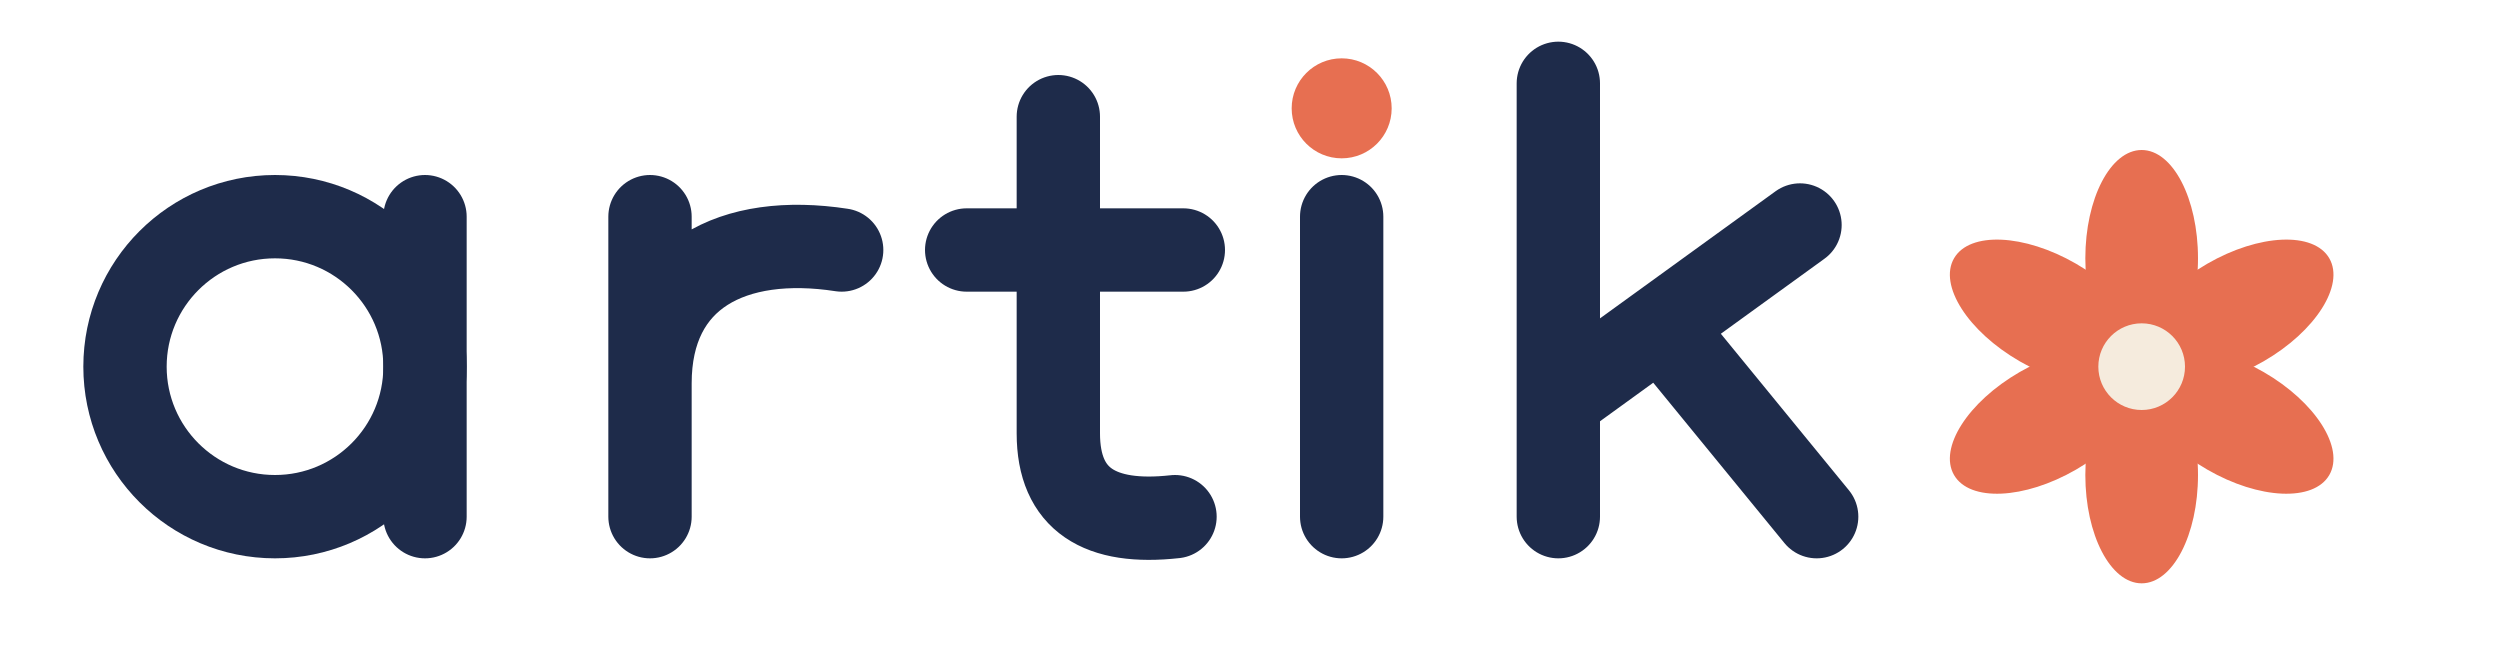
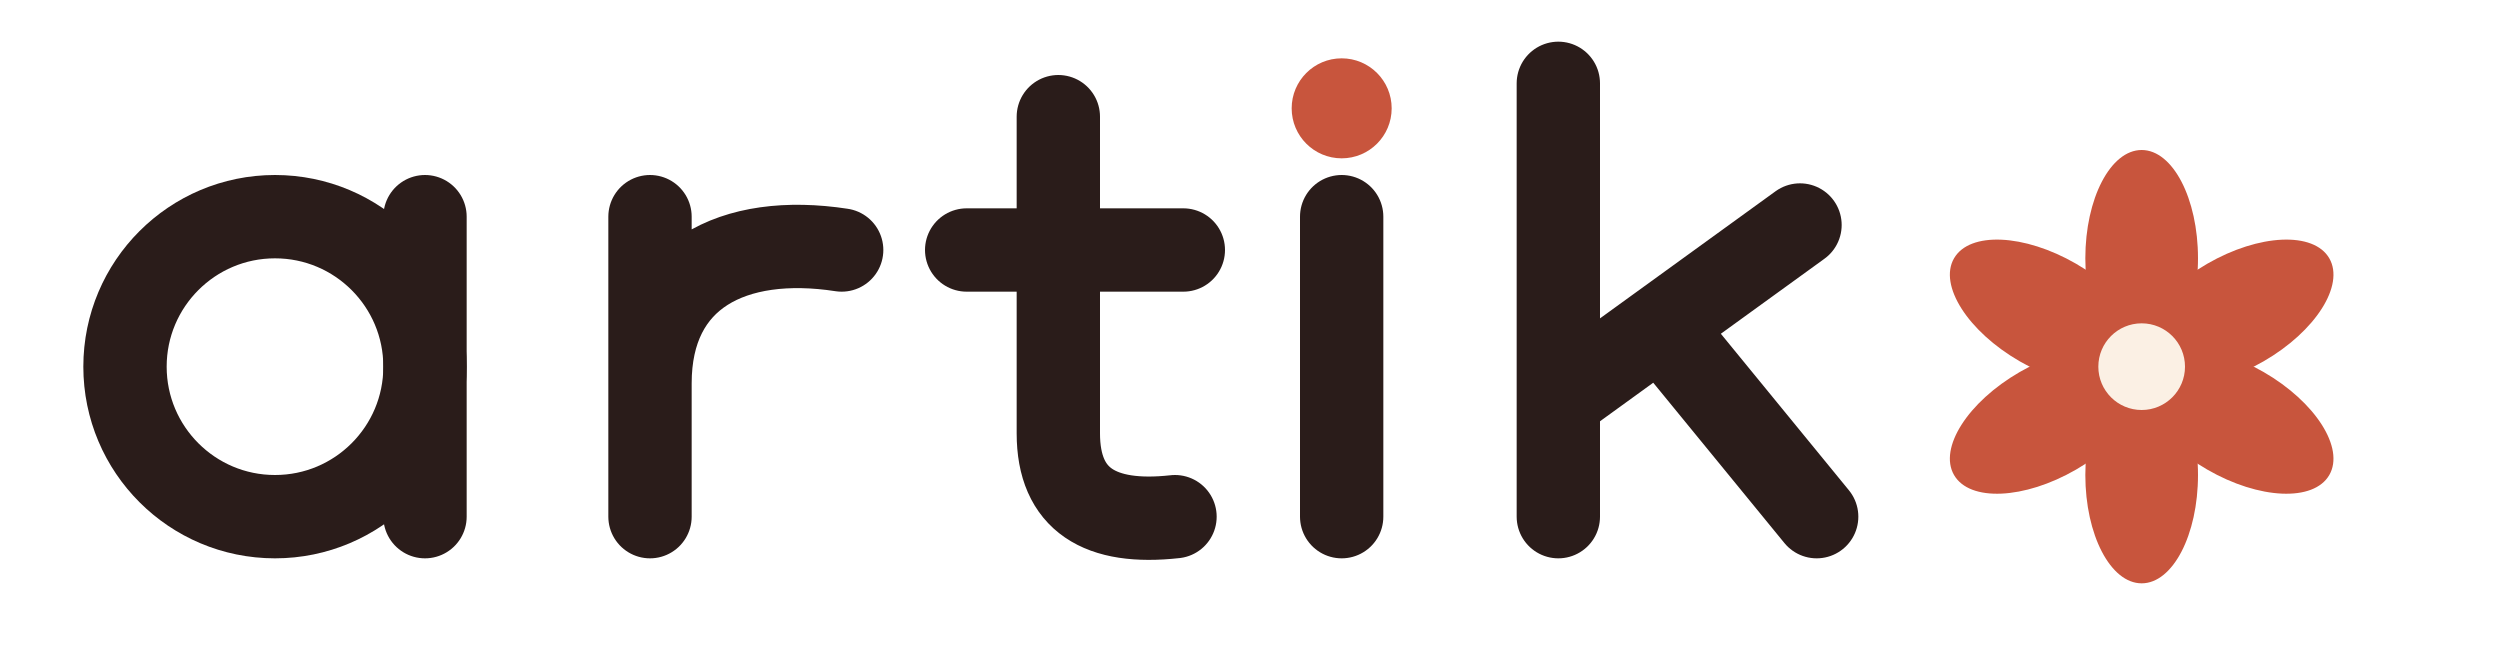
<svg xmlns="http://www.w3.org/2000/svg" viewBox="-6 -8 600 156" role="img" aria-label="Artiko">
-   <g fill="none" stroke="#1E2B4A" stroke-width="20" stroke-linecap="round" stroke-linejoin="round">
+   <g fill="none" stroke="#2A1C1A" stroke-width="20" stroke-linecap="round" stroke-linejoin="round">
    <circle cx="60" cy="80" r="36" />
    <path d="M96 44 V116" />
    <path d="M150 44 V116 M150 84 C150 58 170 48 196 52" />
    <path d="M248 20 V96 C248 112 258 118 276 116 M226 52 H278" />
    <path d="M316 44 V116" />
    <path d="M368 12 V116 M426 46 L368 88 M394 72 L430 116" />
  </g>
-   <circle cx="316" cy="18" r="12" fill="#E76F51" />
-   <g fill="#E76F51">
+   <circle cx="316" cy="18" r="12" fill="#C8553D" />
+   <g fill="#C8553D">
    <ellipse cx="508" cy="54.0" rx="13.52" ry="26.0" transform="rotate(0 508 80)" />
    <ellipse cx="508" cy="54.0" rx="13.52" ry="26.0" transform="rotate(60 508 80)" />
    <ellipse cx="508" cy="54.0" rx="13.52" ry="26.0" transform="rotate(120 508 80)" />
    <ellipse cx="508" cy="54.0" rx="13.52" ry="26.0" transform="rotate(180 508 80)" />
    <ellipse cx="508" cy="54.0" rx="13.52" ry="26.0" transform="rotate(240 508 80)" />
    <ellipse cx="508" cy="54.0" rx="13.52" ry="26.0" transform="rotate(300 508 80)" />
  </g>
-   <circle cx="508" cy="80" r="10.4" fill="#F5EBDD" />
+   <circle cx="508" cy="80" r="10.4" fill="#FBF0E4" />
</svg>
